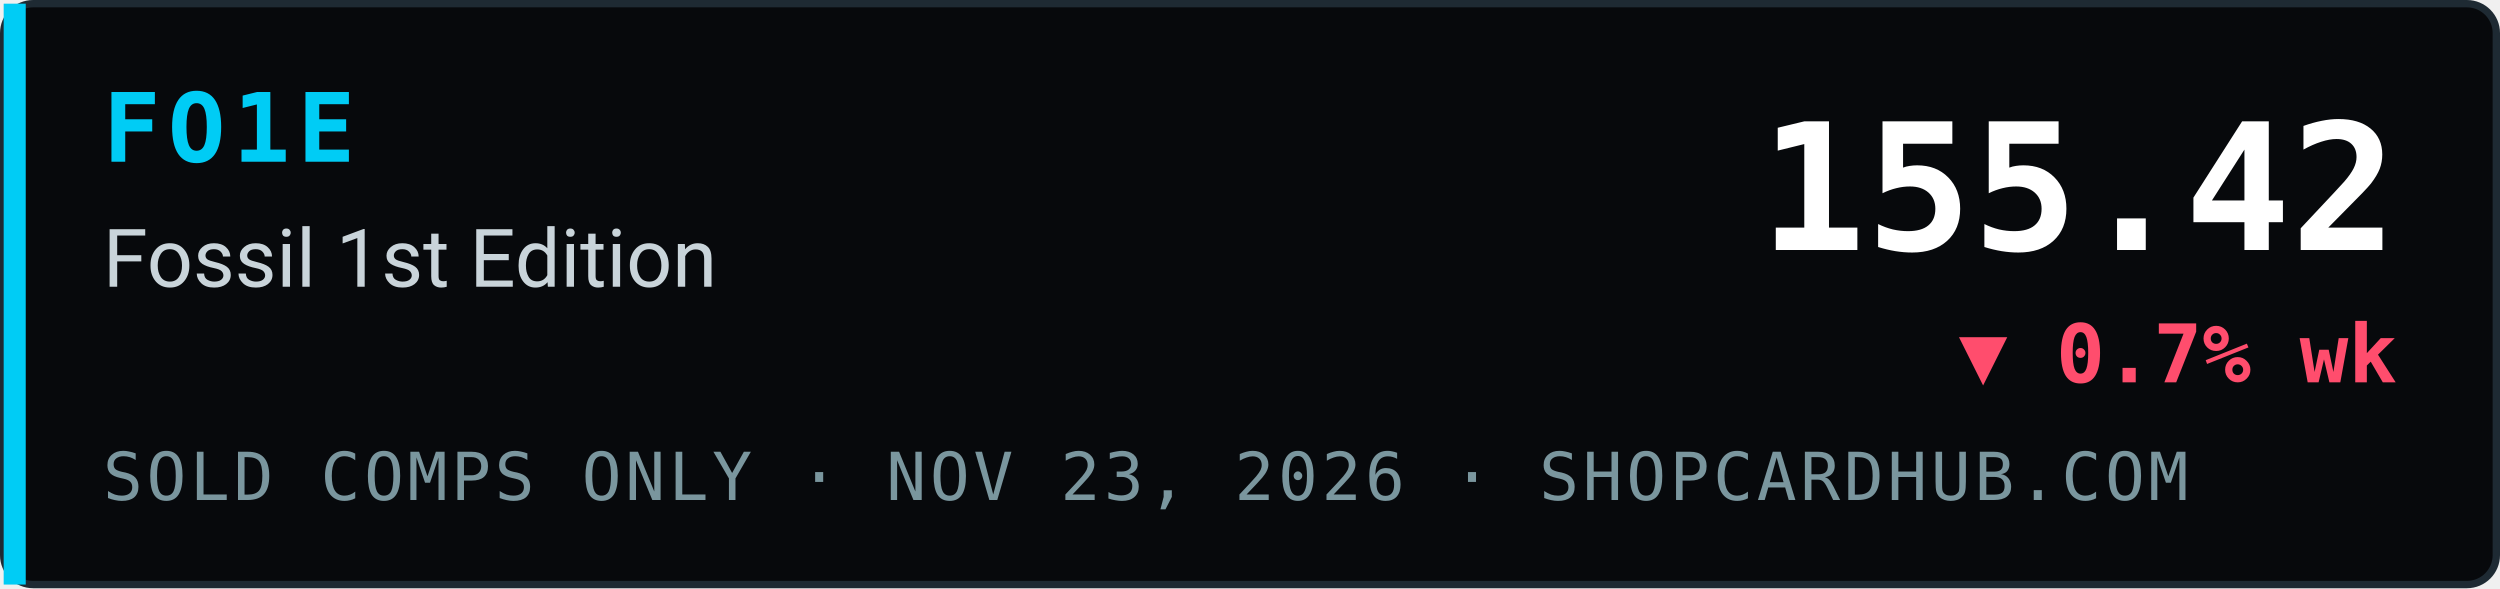
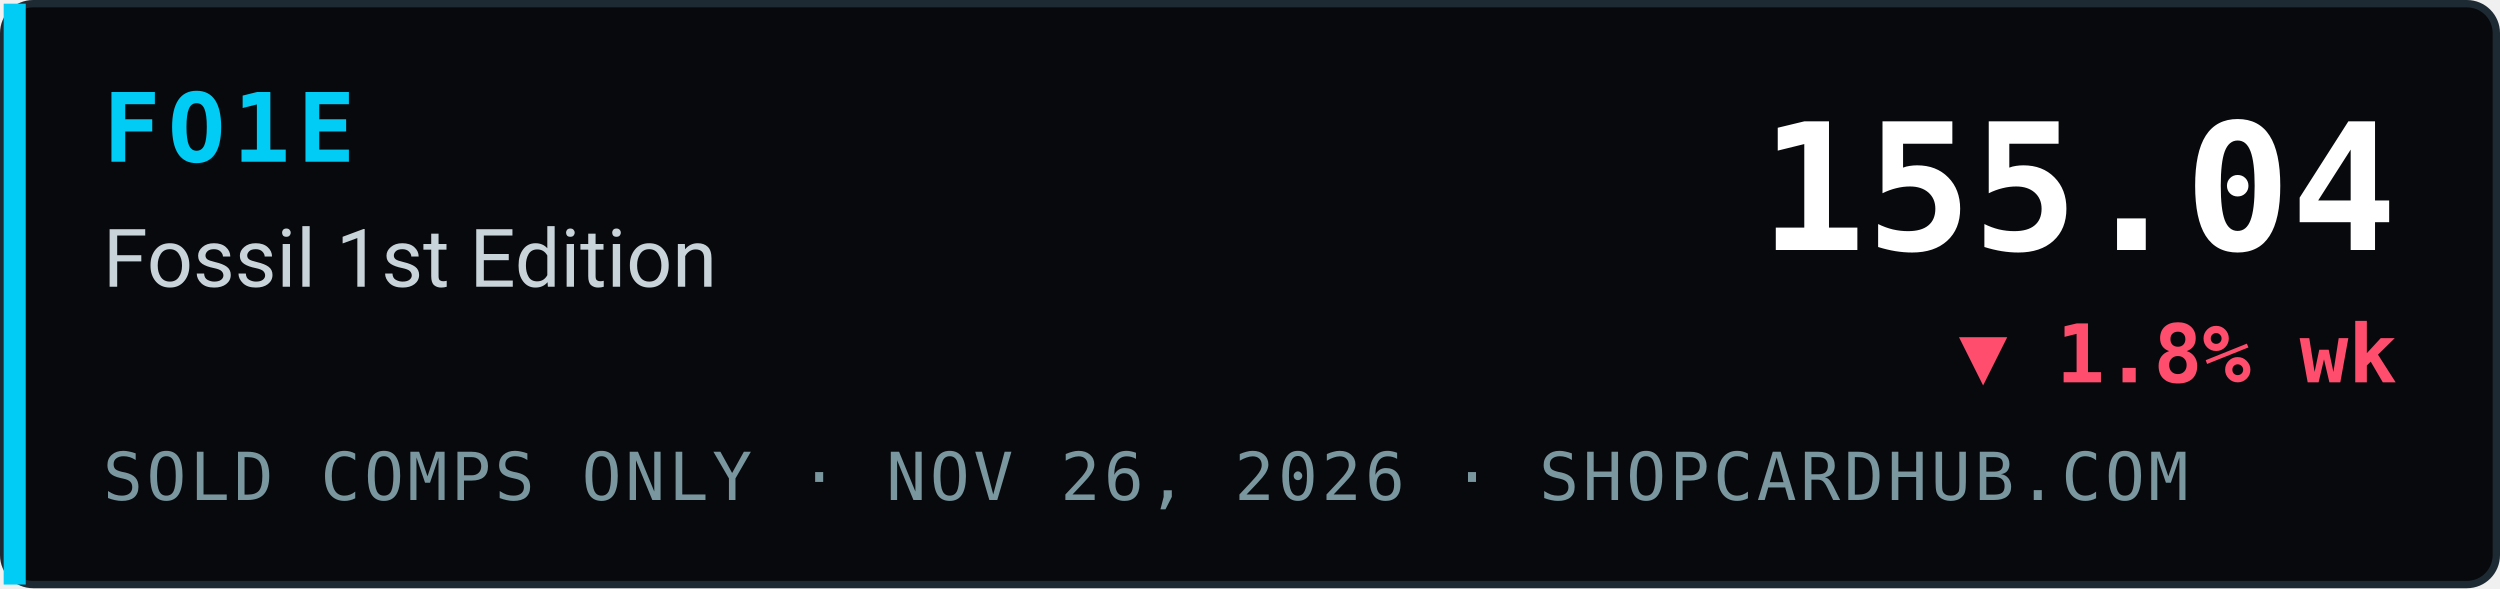
- <svg xmlns="http://www.w3.org/2000/svg" width="340" height="80" viewBox="0 0 340 80" role="img" aria-label="FO1E Fossil 1st Edition index 155.42, ▼ 0.7% wk, sold comps only, ShopCardHub">
+ <svg xmlns="http://www.w3.org/2000/svg" width="340" height="80" viewBox="0 0 340 80" role="img" aria-label="FO1E Fossil 1st Edition index 155.04, ▼ 1.8% wk, sold comps only, ShopCardHub">
  <rect x="0.5" y="0.5" width="339" height="79" rx="4" fill="#07090c" stroke="#1e2a33" />
  <rect x="0.5" y="0.5" width="3" height="79" fill="#00ccf5" />
  <text x="14" y="22" font-family="ui-monospace,SFMono-Regular,Menlo,Consolas,monospace" font-size="13" font-weight="700" fill="#00ccf5" letter-spacing="1">FO1E</text>
  <text x="14" y="39" font-family="system-ui,-apple-system,Segoe UI,Roboto,Helvetica,Arial,sans-serif" font-size="11" fill="#c9d4da">Fossil 1st Edition</text>
-   <text x="14" y="68" font-family="ui-monospace,SFMono-Regular,Menlo,Consolas,monospace" font-size="9" fill="#7a969e" letter-spacing="0.5">SOLD COMPS ONLY · NOV 23, 2026 · SHOPCARDHUB.COM</text>
-   <text x="326" y="34" text-anchor="end" font-family="ui-monospace,SFMono-Regular,Menlo,Consolas,monospace" font-size="24" font-weight="700" fill="#ffffff">155.42</text>
-   <text x="326" y="52" text-anchor="end" font-family="ui-monospace,SFMono-Regular,Menlo,Consolas,monospace" font-size="11" font-weight="700" fill="#ff4d6d">▼ 0.7% wk</text>
+   <text x="14" y="68" font-family="ui-monospace,SFMono-Regular,Menlo,Consolas,monospace" font-size="9" fill="#7a969e" letter-spacing="0.5">SOLD COMPS ONLY · NOV 26, 2026 · SHOPCARDHUB.COM</text>
+   <text x="326" y="34" text-anchor="end" font-family="ui-monospace,SFMono-Regular,Menlo,Consolas,monospace" font-size="24" font-weight="700" fill="#ffffff">155.04</text>
+   <text x="326" y="52" text-anchor="end" font-family="ui-monospace,SFMono-Regular,Menlo,Consolas,monospace" font-size="11" font-weight="700" fill="#ff4d6d">▼ 1.8% wk</text>
</svg>
